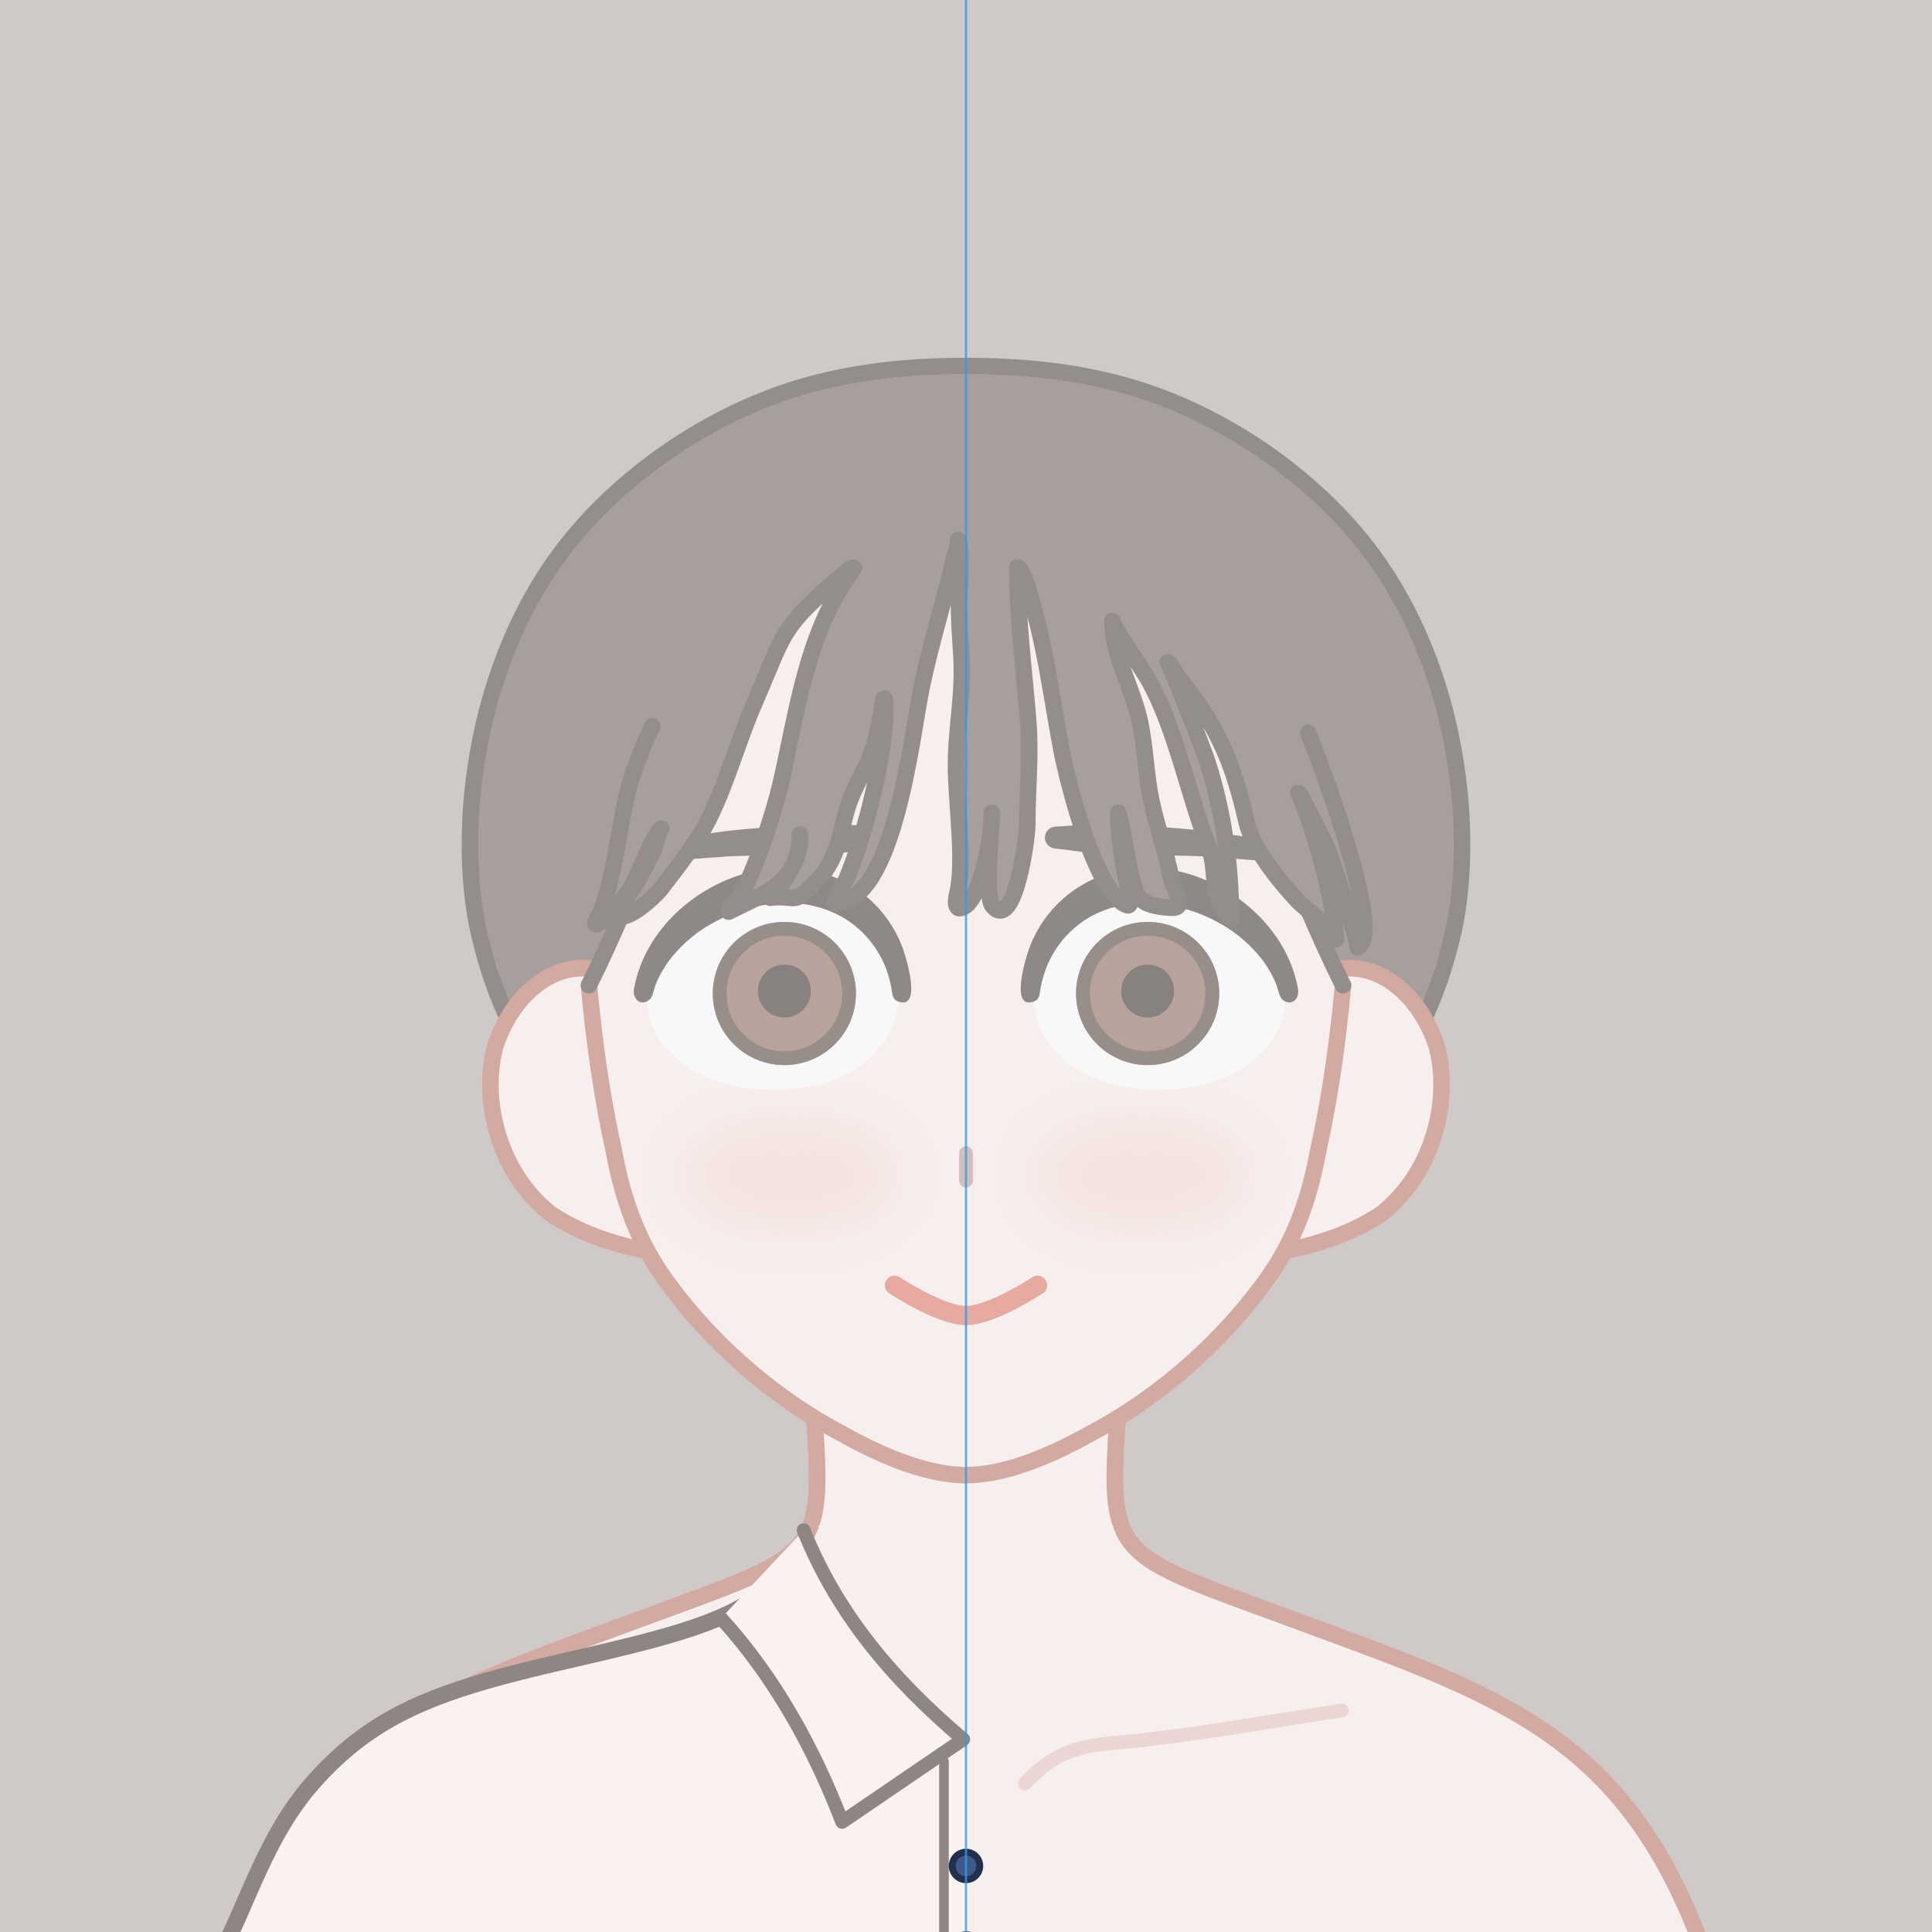
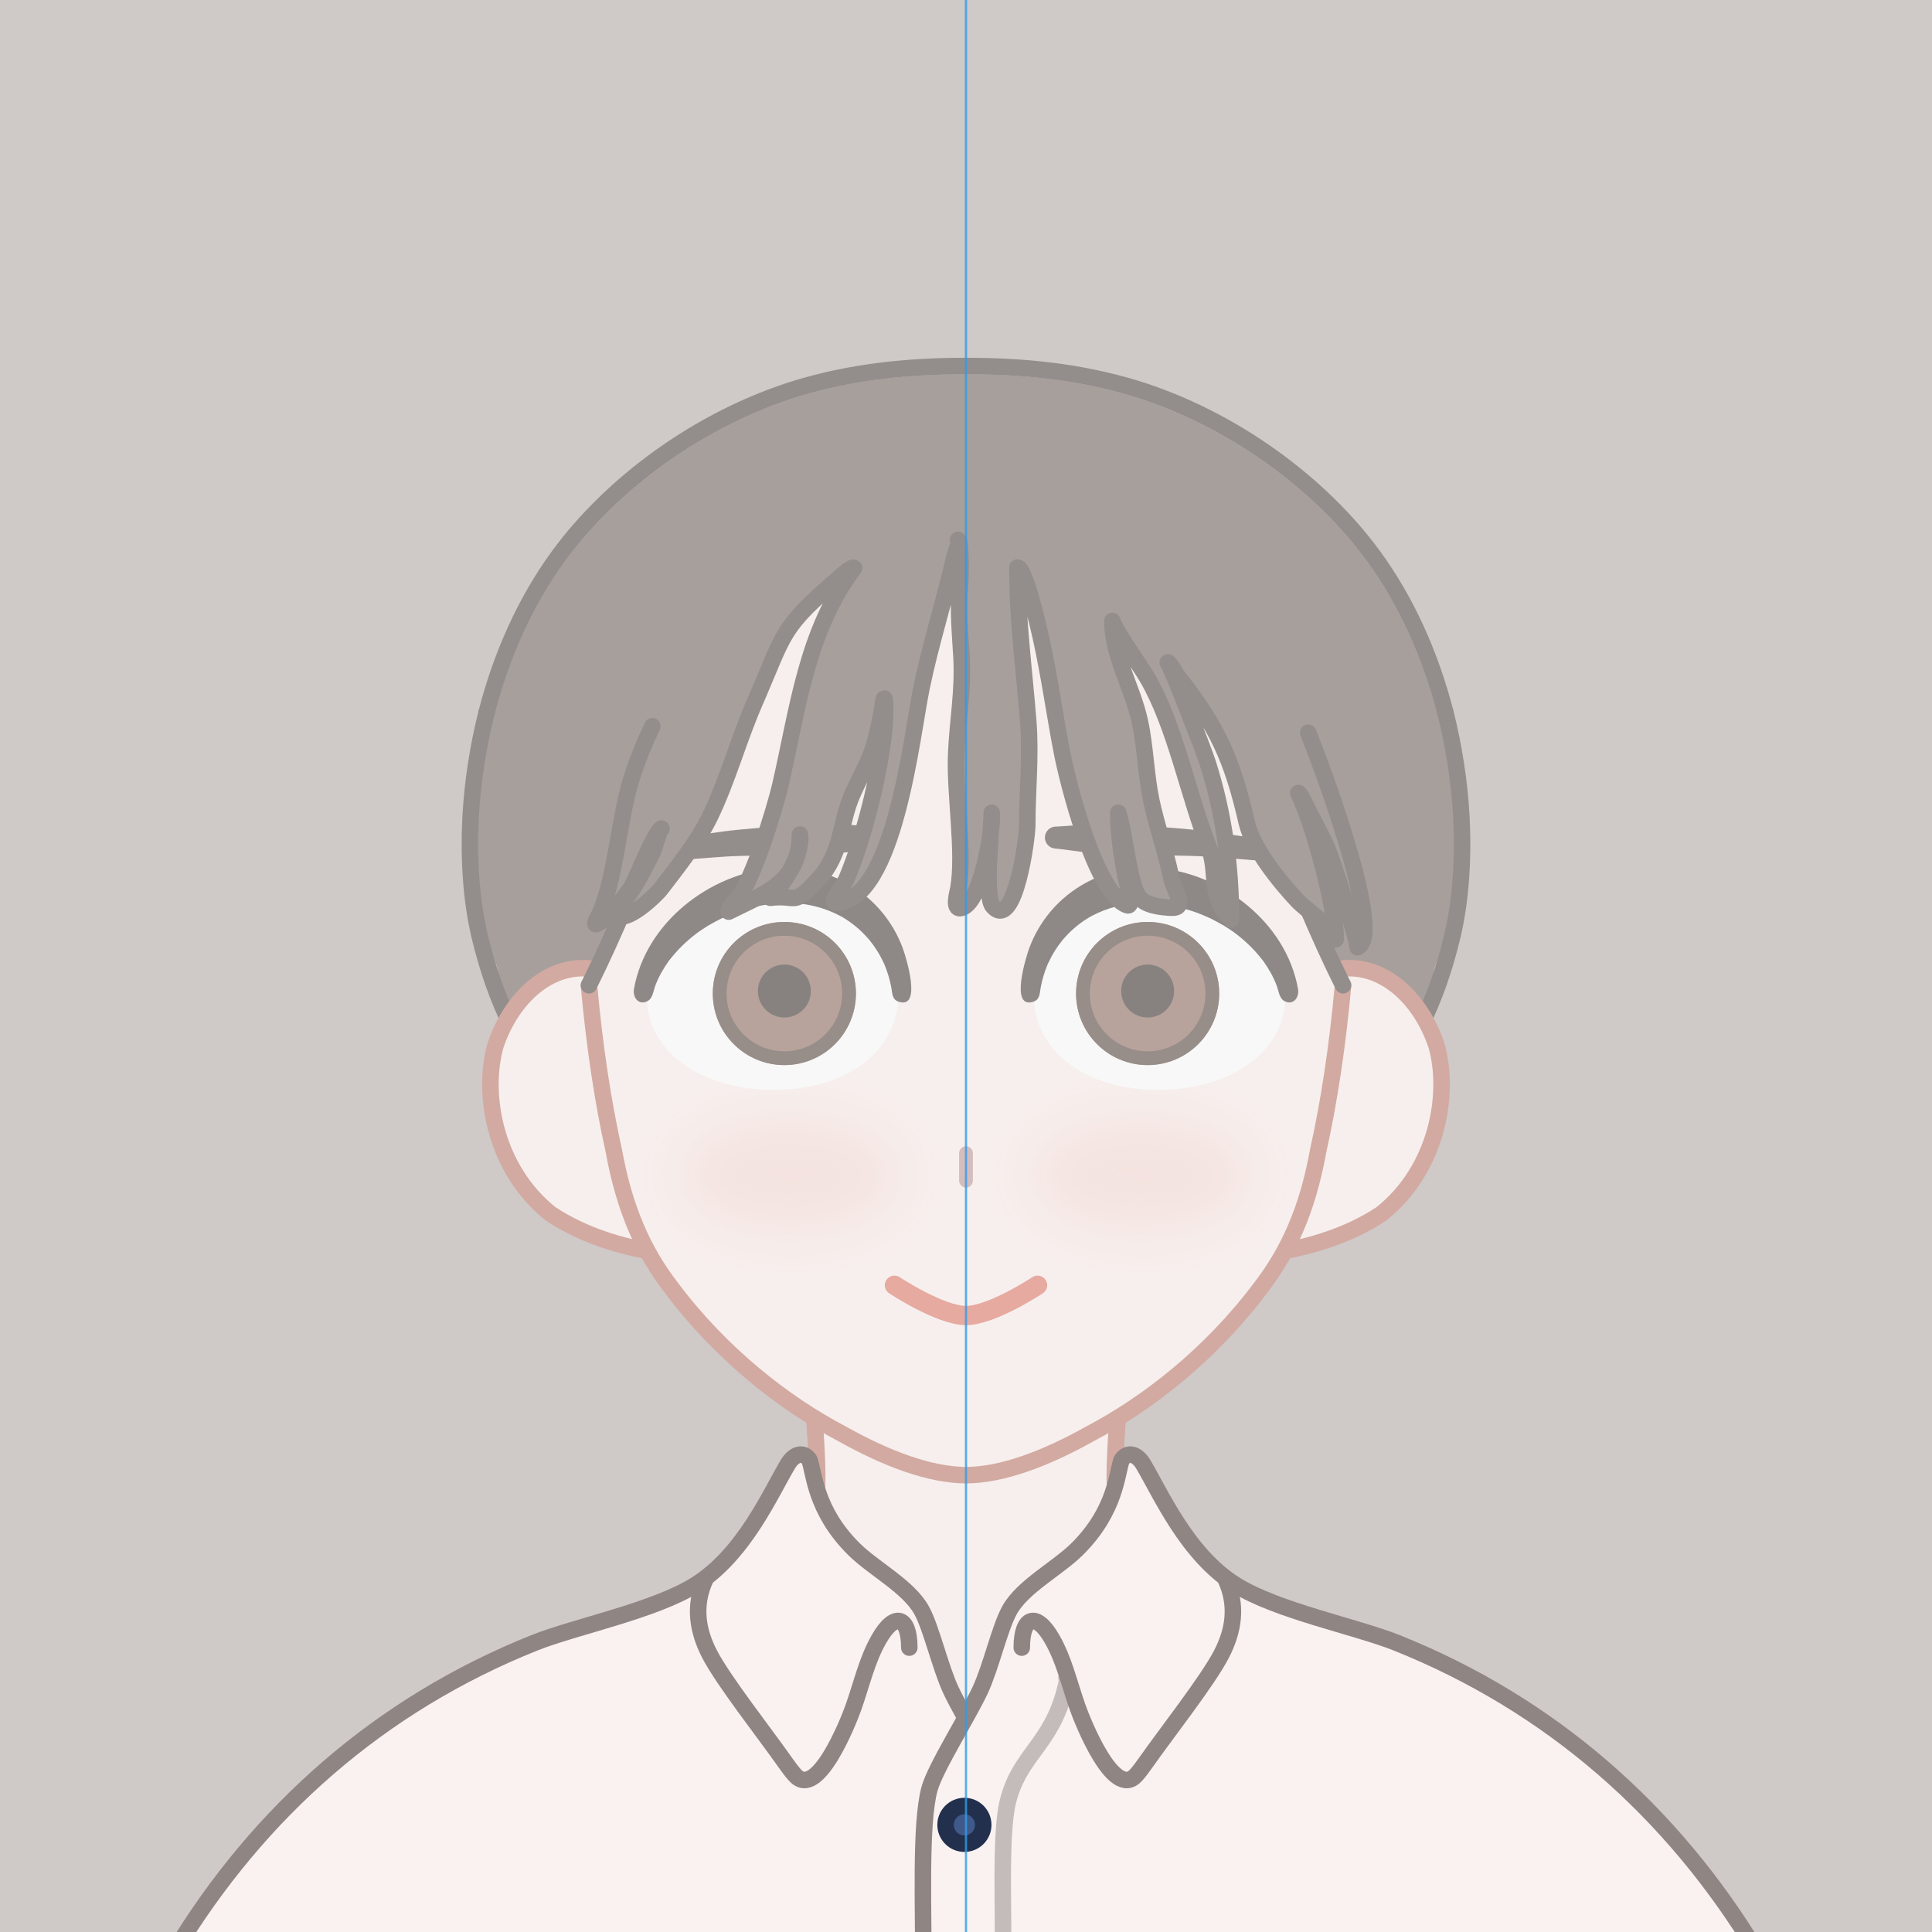
<svg xmlns="http://www.w3.org/2000/svg" width="702" height="702" viewBox="0 0 702 702">
+   <defs>
+     <clipPath id="clip-path-5">
+       <path d="M215.154 389.2 L359.154 389.2 L359.154 464.8 L215.154 464.8 Z" />
+     </clipPath>
+     <filter id="filter-1" filterUnits="userSpaceOnUse" x="218.154" y="377" width="138" height="100" color-interpolation-filters="sRGB">
+       <feGaussianBlur in="SourceGraphic" stdDeviation="9" color-interpolation-filters="linearRGB" />
+     </filter>
+     <clipPath id="clip-path-6">
+       <path d="M486.846 389.2 L342.846 389.2 L342.846 464.8 L486.846 464.8 Z" />
+     </clipPath>
+     <filter id="filter-2" filterUnits="userSpaceOnUse" x="345.846" y="377" width="138" height="100" color-interpolation-filters="sRGB">
+       <feGaussianBlur in="SourceGraphic" stdDeviation="9" color-interpolation-filters="linearRGB" />
+     </filter>
+     <clipPath id="clip-path-7">
+       <path d="M235 360 C236.178 339.672 267.345 322.672 284.667 322.167 C308.335 321.476 326.5 338.667 326.5 360.667 C326.5 382.667 307 396 281 396 C255 396 233.727 381.963 235 360 Z" />
+     </clipPath>
+     <clipPath id="clip-path-8">
+       <path d="M467 360 C465.822 339.672 434.655 322.672 417.333 322.167 C393.665 321.476 375.5 338.667 375.5 360.667 C375.5 382.667 395 396 421 396 C447 396 468.273 381.963 467 360 Z" />
+     </clipPath>
+   </defs>
  <g id="_ref">
    <g opacity="0.5">
-       <defs>
-         <clipPath id="makeup-blush-clip-path-31">
-           <path d="M215.154 389.2 L359.154 389.2 L359.154 464.8 L215.154 464.8 Z" />
-         </clipPath>
-         <filter id="makeup-blush-filter-11" filterUnits="userSpaceOnUse" x="218.154" y="377" width="138" height="100" color-interpolation-filters="sRGB">
-           <feGaussianBlur in="SourceGraphic" stdDeviation="9" color-interpolation-filters="linearRGB" />
-         </filter>
-         <clipPath id="cg-eye1">
-           <path d="M242 360 C243.178 339.672 274.345 322.672 291.667 322.167 C315.335 321.476 333.5 338.667 333.5 360.667 C333.5 382.667 314 396 288 396 C262 396 240.727 381.963 242 360 Z" fill="#ffffff" />
-         </clipPath>
-       </defs>
-       <rect width="702" height="702" fill="#ada19f" />
+       <rect x="0" y="0" width="702" height="702" fill="#ada19f" />
      <g data-layer="body">
        <g>
-           <g>
-             <path d="M295.671 489.536 C295.86 492.716 296.144 496.116 296.464 499.642 C297.826 514.657 301.926 539.769 294.878 553.441 C290.261 562.398 280.92 569.129 263.403 576.878 C201.389 604.31 121.546 617.454 90.97 686.317 C84.138 701.704 75.573 709.986 91.684 710.505 C172.929 713.121 257.936 710.936 339.784 711.863 C343.856 711.909 347.928 711.955 352 712 L352 490 C333.295 490 314.238 489.776 295.671 489.536 Z" fill="#fdeeea" />
-             <path d="M82.239 710.936 C110.769 630.434 156.416 616.431 231.1 588.839 C305.46 561.366 299.091 568.122 294.374 492.286 C294.334 491.649 294.298 491.019 294.267 490.397" fill="none" stroke="#b46352" stroke-width="6" stroke-linecap="round" stroke-linejoin="round" />
-             <path d="M214.397 621.514 C239.223 625.184 260.265 629.212 285.965 632.16 C304.952 634.337 315.621 632.997 329.595 648.055" fill="none" stroke="#b46352" stroke-width="5" stroke-linecap="round" opacity="0.35" />
-           </g>
+           <path d="M295.671 489.536 C295.86 492.716 296.144 496.116 296.464 499.642 C297.826 514.657 301.926 539.769 294.878 553.441 C290.261 562.398 280.92 569.129 263.403 576.878 C201.389 604.31 121.546 617.454 90.97 686.317 C84.138 701.704 75.573 709.986 91.684 710.505 C172.929 713.121 257.936 710.936 339.784 711.863 C343.856 711.909 347.928 711.955 352 712 L352 490 C333.295 490 314.238 489.776 295.671 489.536 Z" fill="#fdeeea" />
+           <path d="M82.239 710.936 C110.769 630.434 156.416 616.431 231.1 588.839 C305.46 561.366 299.091 568.122 294.374 492.286 C294.334 491.649 294.298 491.019 294.267 490.397" fill="none" stroke="#b46352" stroke-width="6" stroke-linecap="round" stroke-linejoin="round" />
+           <path d="M214.397 621.514 C239.223 625.184 260.265 629.212 285.965 632.16 C304.952 634.337 315.621 632.997 329.595 648.055" fill="none" stroke="#b46352" stroke-width="5" stroke-linecap="round" opacity="0.35" />
        </g>
-         <g transform="translate(702 0) scale(-1 1)">
-           <g>
-             <path d="M295.671 489.536 C295.86 492.716 296.144 496.116 296.464 499.642 C297.826 514.657 301.926 539.769 294.878 553.441 C290.261 562.398 280.92 569.129 263.403 576.878 C201.389 604.31 121.546 617.454 90.97 686.317 C84.138 701.704 75.573 709.986 91.684 710.505 C172.929 713.121 257.936 710.936 339.784 711.863 C343.856 711.909 347.928 711.955 352 712 L352 490 C333.295 490 314.238 489.776 295.671 489.536 Z" fill="#fdeeea" />
-             <path d="M82.239 710.936 C110.769 630.434 156.416 616.431 231.1 588.839 C305.46 561.366 299.091 568.122 294.374 492.286 C294.334 491.649 294.298 491.019 294.267 490.397" fill="none" stroke="#b46352" stroke-width="6" stroke-linecap="round" stroke-linejoin="round" />
-             <path d="M214.397 621.514 C239.223 625.184 260.265 629.212 285.965 632.16 C304.952 634.337 315.621 632.997 329.595 648.055" fill="none" stroke="#b46352" stroke-width="5" stroke-linecap="round" opacity="0.35" />
-           </g>
+         <g>
+           <path d="M406.329 489.536 C406.14 492.716 405.856 496.116 405.536 499.642 C404.174 514.657 400.074 539.769 407.122 553.441 C411.739 562.398 421.08 569.129 438.597 576.878 C500.611 604.31 580.454 617.454 611.03 686.317 C617.862 701.704 626.427 709.986 610.316 710.505 C529.071 713.121 444.064 710.936 362.216 711.863 C358.144 711.909 354.072 711.955 350 712 L350 490 C368.705 490 387.762 489.776 406.329 489.536 Z" fill="#fdeeea" />
+           <path d="M619.761 710.936 C591.231 630.434 545.584 616.431 470.9 588.839 C396.54 561.366 402.909 568.122 407.626 492.286 C407.666 491.649 407.702 491.019 407.733 490.397" fill="none" stroke="#b46352" stroke-width="6" stroke-linecap="round" stroke-linejoin="round" />
+           <path d="M487.603 621.514 C462.777 625.184 441.735 629.212 416.035 632.16 C397.048 634.337 386.379 632.997 372.405 648.055" fill="none" stroke="#b46352" stroke-width="5" stroke-linecap="round" opacity="0.35" />
        </g>
      </g>
      <g data-layer="skinNeck">
        <g>
-           <g>
-             <path d="M296.464 499.642 C296.144 496.116 295.86 492.716 295.671 489.536 C314.238 489.776 333.295 490 352 490 L352 562.636 L351.354 562.564 L345.706 561.869 C333.876 560.36 321.926 558.6 310.081 557.018 C306.575 556.55 293.84 555.879 295.498 552.147 C301.677 538.233 297.784 514.195 296.464 499.642 Z" fill="#fdeeea" />
-             <path d="M295.107 552.726 C298.619 541.358 296.351 524.081 294.374 492.286" fill="none" stroke="#b46352" stroke-width="6" stroke-linecap="round" stroke-linejoin="round" />
-           </g>
+           <path d="M296.464 499.642 C296.144 496.116 295.86 492.716 295.671 489.536 C314.238 489.776 333.295 490 352 490 L352 562.636 L351.354 562.564 L345.706 561.869 C333.876 560.36 321.926 558.6 310.081 557.018 C306.575 556.55 293.84 555.879 295.498 552.147 C301.677 538.233 297.784 514.195 296.464 499.642 Z" fill="#fdeeea" />
+           <path d="M295.107 552.726 C298.619 541.358 296.351 524.081 294.374 492.286" fill="none" stroke="#b46352" stroke-width="6" stroke-linecap="round" stroke-linejoin="round" />
        </g>
-         <g transform="translate(702 0) scale(-1 1)">
-           <g>
-             <path d="M296.464 499.642 C296.144 496.116 295.86 492.716 295.671 489.536 C314.238 489.776 333.295 490 352 490 L352 562.636 L351.354 562.564 L345.706 561.869 C333.876 560.36 321.926 558.6 310.081 557.018 C306.575 556.55 293.84 555.879 295.498 552.147 C301.677 538.233 297.784 514.195 296.464 499.642 Z" fill="#fdeeea" />
-             <path d="M295.107 552.726 C298.619 541.358 296.351 524.081 294.374 492.286" fill="none" stroke="#b46352" stroke-width="6" stroke-linecap="round" stroke-linejoin="round" />
-           </g>
+         <g>
+           <path d="M405.536 499.642 C405.856 496.116 406.14 492.716 406.329 489.536 C387.762 489.776 368.705 490 350 490 L350 562.636 L350.646 562.564 L356.294 561.869 C368.124 560.36 380.074 558.6 391.919 557.018 C395.425 556.55 408.16 555.879 406.502 552.147 C400.323 538.233 404.216 514.195 405.536 499.642 Z" fill="#fdeeea" />
+           <path d="M406.893 552.726 C403.381 541.358 405.649 524.081 407.626 492.286" fill="none" stroke="#b46352" stroke-width="6" stroke-linecap="round" stroke-linejoin="round" />
        </g>
      </g>
      <g data-layer="hairBase">
        <g>
-           <g>
-             <path d="M352 381.448 L352 135.951 L351.016 135.951 C330.344 135.951 310.656 137.919 290.968 143.826 C255.53 154.654 224.03 178.279 205.327 203.873 C186.623 229.467 175.795 262.936 173.826 297.39 C172.842 317.077 174.811 336.765 180.717 351.531 C182.027 358.081 184.209 364.632 187.262 370.602 C187.365 370.682 201.168 393.038 203.562 396.448 C204.832 398.257 211.612 404.019 213.517 405.842 C223.248 415.153 227.833 417.061 239.562 423.948 C253.821 432.321 287.168 441.633 303.192 437.819 C328.028 431.907 350.54 430.17 351.074 398.222 C351.102 396.519 351.452 381.949 352 381.448 Z" fill="#5d4e48" />
-           </g>
-           <g>
-             <path d="M351 133 C330 133 310 135 290 141 C254 152 222 176 203 202 C191 218.4 182.2 238 176.8 259" fill="none" stroke="#352a27" stroke-width="6" stroke-linecap="round" stroke-linejoin="round" />
-           </g>
-           <g>
-             <path d="M176.8 259 C173.7 271.3 171.7 284.1 171 297 C170.247 312.067 171.196 327.134 174.275 340.064 C179.731 362.97 189.199 384.12 205.639 400.625 C218.159 413.194 231.61 422.103 248.042 428.491 C248.47 428.658 248.896 428.816 249.319 428.964 C252.635 430.122 260.334 430.818 262.896 432.282" fill="none" stroke="#352a27" stroke-width="6" stroke-linecap="round" stroke-linejoin="round" />
-           </g>
+           <path d="M352 381.448 L352 135.951 L351.016 135.951 C330.344 135.951 310.656 137.919 290.968 143.826 C255.53 154.654 224.03 178.279 205.327 203.873 C186.623 229.467 175.795 262.936 173.826 297.39 C172.842 317.077 174.811 336.765 180.717 351.531 C182.027 358.081 184.209 364.632 187.262 370.602 C187.365 370.682 201.168 393.038 203.562 396.448 C204.832 398.257 211.612 404.019 213.517 405.842 C223.248 415.153 227.833 417.061 239.562 423.948 C253.821 432.321 287.168 441.633 303.192 437.819 C328.028 431.907 350.54 430.17 351.074 398.222 C351.102 396.519 351.452 381.949 352 381.448 Z" fill="#5d4e48" />
+           <path d="M351 133 C330 133 310 135 290 141 C254 152 222 176 203 202 C191 218.4 182.2 238 176.8 259" fill="none" stroke="#352a27" stroke-width="6" stroke-linecap="round" stroke-linejoin="round" />
+           <path d="M176.8 259 C173.7 271.3 171.7 284.1 171 297 C170.247 312.067 171.196 327.134 174.275 340.064 C179.731 362.97 189.199 384.12 205.639 400.625 C218.159 413.194 231.61 422.103 248.042 428.491 C248.47 428.658 248.896 428.816 249.319 428.964 C252.635 430.122 260.334 430.818 262.896 432.282" fill="none" stroke="#352a27" stroke-width="6" stroke-linecap="round" stroke-linejoin="round" />
        </g>
-         <g transform="translate(702 0) scale(-1 1)">
-           <g>
-             <path d="M352 381.448 L352 135.951 L351.016 135.951 C330.344 135.951 310.656 137.919 290.968 143.826 C255.53 154.654 224.03 178.279 205.327 203.873 C186.623 229.467 175.795 262.936 173.826 297.39 C172.842 317.077 174.811 336.765 180.717 351.531 C182.027 358.081 184.209 364.632 187.262 370.602 C187.365 370.682 201.168 393.038 203.562 396.448 C204.832 398.257 211.612 404.019 213.517 405.842 C223.248 415.153 227.833 417.061 239.562 423.948 C253.821 432.321 287.168 441.633 303.192 437.819 C328.028 431.907 350.54 430.17 351.074 398.222 C351.102 396.519 351.452 381.949 352 381.448 Z" fill="#5d4e48" />
-           </g>
-           <g>
-             <path d="M351 133 C330 133 310 135 290 141 C254 152 222 176 203 202 C191 218.4 182.2 238 176.8 259" fill="none" stroke="#352a27" stroke-width="6" stroke-linecap="round" stroke-linejoin="round" />
-           </g>
-           <g>
-             <path d="M176.8 259 C173.7 271.3 171.7 284.1 171 297 C170.247 312.067 171.196 327.134 174.275 340.064 C179.731 362.97 189.199 384.12 205.639 400.625 C218.159 413.194 231.61 422.103 248.042 428.491 C248.47 428.658 248.896 428.816 249.319 428.964 C252.635 430.122 260.334 430.818 262.896 432.282" fill="none" stroke="#352a27" stroke-width="6" stroke-linecap="round" stroke-linejoin="round" />
-           </g>
+         <g>
+           <path d="M350 381.448 L350 135.951 L350.984 135.951 C371.656 135.951 391.344 137.919 411.032 143.826 C446.47 154.654 477.97 178.279 496.673 203.873 C515.377 229.467 526.205 262.936 528.174 297.39 C529.158 317.077 527.189 336.765 521.283 351.531 C519.973 358.081 517.791 364.632 514.738 370.602 C514.635 370.682 500.832 393.038 498.438 396.448 C497.168 398.257 490.388 404.019 488.483 405.842 C478.752 415.153 474.167 417.061 462.438 423.948 C448.179 432.321 414.832 441.633 398.808 437.819 C373.972 431.907 351.46 430.17 350.926 398.222 C350.898 396.519 350.548 381.949 350 381.448 Z" fill="#5d4e48" />
+           <path d="M351 133 C372 133 392 135 412 141 C448 152 480 176 499 202 C511 218.4 519.8 238 525.2 259" fill="none" stroke="#352a27" stroke-width="6" stroke-linecap="round" stroke-linejoin="round" />
+           <path d="M525.2 259 C528.3 271.3 530.3 284.1 531 297 C531.753 312.067 530.804 327.134 527.725 340.064 C522.269 362.97 512.801 384.12 496.361 400.625 C483.841 413.194 470.39 422.103 453.958 428.491 C453.53 428.658 453.104 428.816 452.681 428.964 C449.365 430.122 441.666 430.818 439.104 432.282" fill="none" stroke="#352a27" stroke-width="6" stroke-linecap="round" stroke-linejoin="round" />
        </g>
      </g>
      <g data-layer="ear">
        <g>
-           <g>
-             <path d="M215 352 C200 350 186 362 180 380 C175 398 180 425 200 441 C212 449 226 453 238 455 L225 380 Z" fill="#fdeeea" />
-             <path d="M215 352 C200 350 186 362 180 380 C175 398 180 425 200 441 C212 449 226 453 238 455" fill="none" stroke="#b46352" stroke-width="6" stroke-linecap="round" stroke-linejoin="round" />
-           </g>
+           <path d="M215 352 C200 350 186 362 180 380 C175 398 180 425 200 441 C212 449 226 453 238 455 L225 380 Z" fill="#fdeeea" />
+           <path d="M215 352 C200 350 186 362 180 380 C175 398 180 425 200 441 C212 449 226 453 238 455" fill="none" stroke="#b46352" stroke-width="6" stroke-linecap="round" stroke-linejoin="round" />
        </g>
-         <g transform="translate(702 0) scale(-1 1)">
-           <g>
-             <path d="M215 352 C200 350 186 362 180 380 C175 398 180 425 200 441 C212 449 226 453 238 455 L225 380 Z" fill="#fdeeea" />
-             <path d="M215 352 C200 350 186 362 180 380 C175 398 180 425 200 441 C212 449 226 453 238 455" fill="none" stroke="#b46352" stroke-width="6" stroke-linecap="round" stroke-linejoin="round" />
-           </g>
+         <g>
+           <path d="M487 352 C502 350 516 362 522 380 C527 398 522 425 502 441 C490 449 476 453 464 455 L477 380 Z" fill="#fdeeea" />
+           <path d="M487 352 C502 350 516 362 522 380 C527 398 522 425 502 441 C490 449 476 453 464 455" fill="none" stroke="#b46352" stroke-width="6" stroke-linecap="round" stroke-linejoin="round" />
        </g>
      </g>
      <g data-layer="face">
        <g>
-           <g>
-             <path d="M352 200 L351 200 C322 200 296 208 278 228 C262 246 250 272 240 298 C232 318 223 340 214 358 C216 380 219 400 223 418 C227 440 234 455 244 468 C262 492 285 510 306 521 C322 530 338 536 351 536 L352 536 Z" fill="#fdeeea" />
-             <path d="M214 358 C216 380 219 400 223 418 C227 440 234 455 244 468 C262 492 285 510 306 521 C322 530 338 536 351 536" fill="none" stroke="#b46352" stroke-width="6" stroke-linecap="round" stroke-linejoin="round" />
-           </g>
+           <path d="M352 200 L351 200 C322 200 296 208 278 228 C262 246 250 272 240 298 C232 318 223 340 214 358 C216 380 219 400 223 418 C227 440 234 455 244 468 C262 492 285 510 306 521 C322 530 338 536 351 536 L352 536 Z" fill="#fdeeea" />
+           <path d="M214 358 C216 380 219 400 223 418 C227 440 234 455 244 468 C262 492 285 510 306 521 C322 530 338 536 351 536" fill="none" stroke="#b46352" stroke-width="6" stroke-linecap="round" stroke-linejoin="round" />
        </g>
-         <g transform="translate(702 0) scale(-1 1)">
-           <g>
-             <path d="M352 200 L351 200 C322 200 296 208 278 228 C262 246 250 272 240 298 C232 318 223 340 214 358 C216 380 219 400 223 418 C227 440 234 455 244 468 C262 492 285 510 306 521 C322 530 338 536 351 536 L352 536 Z" fill="#fdeeea" />
-             <path d="M214 358 C216 380 219 400 223 418 C227 440 234 455 244 468 C262 492 285 510 306 521 C322 530 338 536 351 536" fill="none" stroke="#b46352" stroke-width="6" stroke-linecap="round" stroke-linejoin="round" />
-           </g>
+         <g>
+           <path d="M350 200 L351 200 C380 200 406 208 424 228 C440 246 452 272 462 298 C470 318 479 340 488 358 C486 380 483 400 479 418 C475 440 468 455 458 468 C440 492 417 510 396 521 C380 530 364 536 351 536 L350 536 Z" fill="#fdeeea" />
+           <path d="M488 358 C486 380 483 400 479 418 C475 440 468 455 458 468 C440 492 417 510 396 521 C380 530 364 536 351 536" fill="none" stroke="#b46352" stroke-width="6" stroke-linecap="round" stroke-linejoin="round" />
        </g>
      </g>
      <g data-layer="makeup">
-         <g>
-           <g>
-             <g clip-path="url(#makeup-blush-clip-path-31)">
-               <g filter="url(#makeup-blush-filter-11)">
-                 <ellipse cx="287.154" cy="427" rx="40" ry="21" fill="#f3bfb8" opacity="0.5" />
-               </g>
-             </g>
+         <g clip-path="url(#clip-path-5)">
+           <g filter="url(#filter-1)">
+             <ellipse cx="287.154" cy="427" rx="40" ry="21" fill="#f3bfb8" opacity="0.5" />
          </g>
        </g>
-         <g transform="translate(702 0) scale(-1 1)">
-           <g>
-             <g clip-path="url(#makeup-blush-clip-path-31)">
-               <g filter="url(#makeup-blush-filter-11)">
-                 <ellipse cx="287.154" cy="427" rx="40" ry="21" fill="#f3bfb8" opacity="0.5" />
-               </g>
-             </g>
+         <g clip-path="url(#clip-path-6)">
+           <g filter="url(#filter-2)">
+             <ellipse cx="414.846" cy="427" rx="40" ry="21" fill="#f3bfb8" opacity="0.5" />
          </g>
        </g>
      </g>
      <g data-layer="mouth">
+         <line x1="351" y1="419" x2="351" y2="429" fill="none" stroke="#b98a88" stroke-width="5" stroke-linecap="round" />
+         <path d="M325 467 C325 467 341.59 478 351 478 C360.41 478 377 467 377 467" fill="none" stroke="#dc6450" stroke-width="7" stroke-linecap="round" stroke-linejoin="round" />
+       </g>
+       <g data-layer="eye">
        <g>
-           <path d="M351 419 L351 429" fill="none" stroke="#b98a88" stroke-width="5" stroke-linecap="round" />
+           <path d="M235 360 C236.178 339.672 267.345 322.672 284.667 322.167 C308.335 321.476 326.5 338.667 326.5 360.667 C326.5 382.667 307 396 281 396 C255 396 233.727 381.963 235 360 Z" fill="#ffffff" />
+           <g clip-path="url(#clip-path-7)">
+             <g>
+               <circle cx="285" cy="361" r="26" fill="#7e5647" />
+               <circle cx="285" cy="360.097" r="9.62" fill="#1e1410" />
+             </g>
+             <circle cx="285" cy="361" r="23.5" fill="none" stroke="#3e2a22" stroke-width="5" />
+           </g>
+           <path d="M321.289 350.247 L321.346 350.404 C319.72 346.855 318.084 344.255 315.641 341.211 L315.758 341.37 C312.598 337.758 309.589 335.249 305.429 332.847 L305.628 332.973 C293.334 326.364 280.171 327.046 267.294 331.56 L267.289 331.557 C265.521 332.234 263.886 332.924 262.166 333.715 L262.341 333.62 C260.606 334.487 259.011 335.351 257.333 336.322 L257.49 336.215 C255.896 337.216 254.303 338.226 252.808 339.373 L252.946 339.255 C248.932 342.384 246.172 345.112 243.03 349.127 L243.12 348.988 C241.035 351.95 239.428 354.662 238.138 358.063 C237.417 359.962 237.212 362.663 235.378 363.705 C232.23 365.493 229.768 362.578 230.37 359.245 C234.705 335.218 257.857 317.36 281.406 315.393 C302.011 313.672 320.776 325.333 327.927 344.263 C329.104 347.378 335.185 366.695 326.618 364.006 C324.101 363.216 324.256 360.996 323.878 358.899 C323.309 355.745 322.477 353.208 321.289 350.247 Z" fill="#2b201d" />
        </g>
        <g>
-           <path d="M325 467 C325 467 341.59 478 351 478 C360.41 478 377 467 377 467" fill="none" stroke="#dc6450" stroke-width="7" stroke-linecap="round" stroke-linejoin="round" />
-         </g>
-       </g>
-       <g data-layer="eye">
-         <g transform="translate(285 361) scale(1) translate(-292 -361)">
-           <path d="M242 360 C243.178 339.672 274.345 322.672 291.667 322.167 C315.335 321.476 333.5 338.667 333.5 360.667 C333.5 382.667 314 396 288 396 C262 396 240.727 381.963 242 360 Z" fill="#ffffff" />
-           <g clip-path="url(#cg-eye1)">
-             <g transform="translate(292 361) scale(0.26)">
-               <g transform="translate(-110 -110) scale(1)">
-                 <g>
-                   <circle cx="110" cy="110" r="100" fill="#7e5647" />
-                   <circle cx="110" cy="106.526" r="37" fill="#1e1410" />
-                 </g>
-               </g>
+           <path d="M467 360 C465.822 339.672 434.655 322.672 417.333 322.167 C393.665 321.476 375.5 338.667 375.5 360.667 C375.5 382.667 395 396 421 396 C447 396 468.273 381.963 467 360 Z" fill="#ffffff" />
+           <g clip-path="url(#clip-path-8)">
+             <g>
+               <circle cx="417" cy="361" r="26" fill="#7e5647" />
+               <circle cx="417" cy="360.097" r="9.62" fill="#1e1410" />
            </g>
-             <circle cx="292" cy="361" r="23.5" fill="none" stroke="#3e2a22" stroke-width="5" />
+             <circle cx="417" cy="361" r="23.5" fill="none" stroke="#3e2a22" stroke-width="5" />
          </g>
-           <g>
-             <path d="M328.289 350.247 L328.346 350.404 C326.72 346.855 325.084 344.255 322.641 341.211 L322.758 341.37 C319.598 337.758 316.589 335.249 312.429 332.847 L312.628 332.973 C300.334 326.364 287.171 327.046 274.294 331.56 L274.289 331.557 C272.521 332.234 270.886 332.924 269.166 333.715 L269.341 333.62 C267.606 334.487 266.011 335.351 264.333 336.322 L264.49 336.215 C262.896 337.216 261.303 338.226 259.808 339.373 L259.946 339.255 C255.932 342.384 253.172 345.112 250.03 349.127 L250.12 348.988 C248.035 351.95 246.428 354.662 245.138 358.063 C244.417 359.962 244.212 362.663 242.378 363.705 C239.23 365.493 236.768 362.578 237.37 359.245 C241.705 335.218 264.857 317.36 288.406 315.393 C309.011 313.672 327.776 325.333 334.927 344.263 C336.104 347.378 342.185 366.695 333.618 364.006 C331.101 363.216 331.256 360.996 330.878 358.899 C330.309 355.745 329.477 353.208 328.289 350.247 Z" fill="#2b201d" />
-           </g>
-         </g>
-         <g transform="translate(702 0) scale(-1 1)">
-           <g transform="translate(285 361) scale(1) translate(-292 -361)">
-             <path d="M242 360 C243.178 339.672 274.345 322.672 291.667 322.167 C315.335 321.476 333.5 338.667 333.5 360.667 C333.5 382.667 314 396 288 396 C262 396 240.727 381.963 242 360 Z" fill="#ffffff" />
-             <g clip-path="url(#cg-eye1)">
-               <g transform="translate(292 361) scale(0.26)">
-                 <g transform="translate(-110 -110) scale(1)">
-                   <g>
-                     <circle cx="110" cy="110" r="100" fill="#7e5647" />
-                     <circle cx="110" cy="106.526" r="37" fill="#1e1410" />
-                   </g>
-                 </g>
-               </g>
-               <circle cx="292" cy="361" r="23.5" fill="none" stroke="#3e2a22" stroke-width="5" />
-             </g>
-             <g>
-               <path d="M328.289 350.247 L328.346 350.404 C326.72 346.855 325.084 344.255 322.641 341.211 L322.758 341.37 C319.598 337.758 316.589 335.249 312.429 332.847 L312.628 332.973 C300.334 326.364 287.171 327.046 274.294 331.56 L274.289 331.557 C272.521 332.234 270.886 332.924 269.166 333.715 L269.341 333.62 C267.606 334.487 266.011 335.351 264.333 336.322 L264.49 336.215 C262.896 337.216 261.303 338.226 259.808 339.373 L259.946 339.255 C255.932 342.384 253.172 345.112 250.03 349.127 L250.12 348.988 C248.035 351.95 246.428 354.662 245.138 358.063 C244.417 359.962 244.212 362.663 242.378 363.705 C239.23 365.493 236.768 362.578 237.37 359.245 C241.705 335.218 264.857 317.36 288.406 315.393 C309.011 313.672 327.776 325.333 334.927 344.263 C336.104 347.378 342.185 366.695 333.618 364.006 C331.101 363.216 331.256 360.996 330.878 358.899 C330.309 355.745 329.477 353.208 328.289 350.247 Z" fill="#2b201d" />
-             </g>
-           </g>
+           <path d="M380.711 350.247 L380.654 350.404 C382.28 346.855 383.916 344.255 386.359 341.211 L386.242 341.37 C389.402 337.758 392.411 335.249 396.571 332.847 L396.372 332.973 C408.666 326.364 421.829 327.046 434.706 331.56 L434.711 331.557 C436.479 332.234 438.114 332.924 439.834 333.715 L439.659 333.62 C441.394 334.487 442.989 335.351 444.667 336.322 L444.51 336.215 C446.104 337.216 447.697 338.226 449.192 339.373 L449.054 339.255 C453.068 342.384 455.828 345.112 458.97 349.127 L458.88 348.988 C460.965 351.95 462.572 354.662 463.862 358.063 C464.583 359.962 464.788 362.663 466.622 363.705 C469.77 365.493 472.232 362.578 471.63 359.245 C467.295 335.218 444.143 317.36 420.594 315.393 C399.989 313.672 381.224 325.333 374.073 344.263 C372.896 347.378 366.815 366.695 375.382 364.006 C377.899 363.216 377.744 360.996 378.122 358.899 C378.691 355.745 379.523 353.208 380.711 350.247 Z" fill="#2b201d" />
        </g>
      </g>
      <g data-layer="hairLine">
-         <g>
-           <g>
-             <path d="M351 200 C322 200 296 208 278 228 C262 246 250 272 240 298 C232 318 223 340 214 358" fill="none" stroke="#352a27" stroke-width="6" stroke-linecap="round" stroke-linejoin="round" />
-           </g>
-         </g>
-         <g transform="translate(702 0) scale(-1 1)">
-           <g>
-             <path d="M351 200 C322 200 296 208 278 228 C262 246 250 272 240 298 C232 318 223 340 214 358" fill="none" stroke="#352a27" stroke-width="6" stroke-linecap="round" stroke-linejoin="round" />
-           </g>
-         </g>
+         <path d="M351 200 C322 200 296 208 278 228 C262 246 250 272 240 298 C232 318 223 340 214 358" fill="none" stroke="#352a27" stroke-width="6" stroke-linecap="round" stroke-linejoin="round" />
+         <path d="M351 200 C380 200 406 208 424 228 C440 246 452 272 462 298 C470 318 479 340 488 358" fill="none" stroke="#352a27" stroke-width="6" stroke-linecap="round" stroke-linejoin="round" />
      </g>
      <g data-layer="brow">
-         <g>
-           <g transform="translate(-7 0)">
-             <g>
-               <g>
-                 <path d="M251.563 304.691 L255.184 304.191 L258.804 303.682 L262.422 303.165 L264.202 302.909 L266.052 302.647 L269.671 302.131 L269.885 302.102 L272.476 301.783 L273.478 301.681 L276.448 301.377 L277.18 301.313 L280.822 300.993 L282.158 300.878 L284.513 300.7 L288.158 300.433 L290.032 300.3 L291.841 300.188 L295.489 299.974 L299.137 299.777 L300.11 299.728 L302.817 299.614 L306.468 299.48 L307.714 299.451 L308.96 299.444 L310.208 299.458 L311.456 299.489 L312.704 299.536 L312.854 299.541 L313.976 299.599 L315.225 299.674 L316.474 299.757 L317.723 299.845 L318.973 299.935 L320.222 300.025 L321.471 300.113 L322.72 300.195 L323.969 300.27 L325.218 300.335 L326 300.389 L326.757 300.595 L327.459 300.945 L328.079 301.424 L328.594 302.016 L328.983 302.696 L329.232 303.44 L329.332 304.218 L329.277 305 L329.072 305.757 L328.722 306.459 L328.242 307.079 L327.651 307.594 L326.97 307.983 L326.227 308.232 L325.449 308.332 L324.206 308.469 L322.964 308.615 L321.721 308.77 L320.479 308.93 L319.237 309.092 L317.995 309.254 L316.753 309.414 L315.511 309.568 L314.268 309.715 L313.174 309.837 L313.048 309.852 L311.806 309.982 L310.563 310.096 L309.319 310.193 L308.075 310.27 L306.83 310.324 L303.178 310.433 L300.499 310.499 L299.554 310.524 L295.901 310.61 L292.247 310.679 L290.471 310.706 L288.629 310.744 L284.975 310.81 L282.661 310.845 L281.367 310.876 L277.713 310.959 L277.043 310.972 L274.124 311.073 L273.212 311.102 L270.782 311.231 L270.649 311.24 L267.003 311.504 L265.15 311.639 L263.368 311.774 L259.724 312.055 L256.08 312.344 L252.437 312.643 L251.653 312.652 L250.882 312.507 L250.154 312.215 L249.497 311.787 L248.937 311.239 L248.494 310.592 L248.186 309.871 L248.024 309.103 L248.015 308.319 L248.159 307.549 L248.451 306.821 L248.88 306.164 L249.428 305.603 L250.075 305.16 L250.796 304.852 Z" fill="#352a27" />
-               </g>
-             </g>
-           </g>
-         </g>
-         <g transform="translate(702 0) scale(-1 1)">
-           <g transform="translate(-7 0)">
-             <g>
-               <g>
-                 <path d="M251.563 304.691 L255.184 304.191 L258.804 303.682 L262.422 303.165 L264.202 302.909 L266.052 302.647 L269.671 302.131 L269.885 302.102 L272.476 301.783 L273.478 301.681 L276.448 301.377 L277.18 301.313 L280.822 300.993 L282.158 300.878 L284.513 300.7 L288.158 300.433 L290.032 300.3 L291.841 300.188 L295.489 299.974 L299.137 299.777 L300.11 299.728 L302.817 299.614 L306.468 299.48 L307.714 299.451 L308.96 299.444 L310.208 299.458 L311.456 299.489 L312.704 299.536 L312.854 299.541 L313.976 299.599 L315.225 299.674 L316.474 299.757 L317.723 299.845 L318.973 299.935 L320.222 300.025 L321.471 300.113 L322.72 300.195 L323.969 300.27 L325.218 300.335 L326 300.389 L326.757 300.595 L327.459 300.945 L328.079 301.424 L328.594 302.016 L328.983 302.696 L329.232 303.44 L329.332 304.218 L329.277 305 L329.072 305.757 L328.722 306.459 L328.242 307.079 L327.651 307.594 L326.97 307.983 L326.227 308.232 L325.449 308.332 L324.206 308.469 L322.964 308.615 L321.721 308.77 L320.479 308.93 L319.237 309.092 L317.995 309.254 L316.753 309.414 L315.511 309.568 L314.268 309.715 L313.174 309.837 L313.048 309.852 L311.806 309.982 L310.563 310.096 L309.319 310.193 L308.075 310.27 L306.83 310.324 L303.178 310.433 L300.499 310.499 L299.554 310.524 L295.901 310.61 L292.247 310.679 L290.471 310.706 L288.629 310.744 L284.975 310.81 L282.661 310.845 L281.367 310.876 L277.713 310.959 L277.043 310.972 L274.124 311.073 L273.212 311.102 L270.782 311.231 L270.649 311.24 L267.003 311.504 L265.15 311.639 L263.368 311.774 L259.724 312.055 L256.08 312.344 L252.437 312.643 L251.653 312.652 L250.882 312.507 L250.154 312.215 L249.497 311.787 L248.937 311.239 L248.494 310.592 L248.186 309.871 L248.024 309.103 L248.015 308.319 L248.159 307.549 L248.451 306.821 L248.88 306.164 L249.428 305.603 L250.075 305.16 L250.796 304.852 Z" fill="#352a27" />
-               </g>
-             </g>
-           </g>
-         </g>
+         <polygon points="244.563,304.691 248.184,304.191 251.804,303.682 255.422,303.165 257.202,302.909 259.052,302.647 262.671,302.131 262.885,302.102 265.476,301.783 266.478,301.681 269.448,301.377 270.18,301.313 273.822,300.993 275.158,300.878 277.513,300.7 281.158,300.433 283.032,300.3 284.841,300.188 288.489,299.974 292.137,299.777 293.11,299.728 295.817,299.614 299.468,299.48 300.714,299.451 301.96,299.444 303.208,299.458 304.456,299.489 305.704,299.536 305.854,299.541 306.976,299.599 308.225,299.674 309.474,299.757 310.723,299.845 311.973,299.935 313.222,300.025 314.471,300.113 315.72,300.195 316.969,300.27 318.218,300.335 319,300.389 319.757,300.595 320.459,300.945 321.079,301.424 321.594,302.016 321.983,302.696 322.232,303.44 322.332,304.218 322.277,305 322.072,305.757 321.722,306.459 321.242,307.079 320.651,307.594 319.97,307.983 319.227,308.232 318.449,308.332 317.206,308.469 315.964,308.615 314.721,308.77 313.479,308.93 312.237,309.092 310.995,309.254 309.753,309.414 308.511,309.568 307.268,309.715 306.174,309.837 306.048,309.852 304.806,309.982 303.563,310.096 302.319,310.193 301.075,310.27 299.83,310.324 296.178,310.433 293.499,310.499 292.554,310.524 288.901,310.61 285.247,310.679 283.471,310.706 281.629,310.744 277.975,310.81 275.661,310.845 274.367,310.876 270.713,310.959 270.043,310.972 267.124,311.073 266.212,311.102 263.782,311.231 263.649,311.24 260.003,311.504 258.15,311.639 256.368,311.774 252.724,312.055 249.08,312.344 245.437,312.643 244.653,312.652 243.882,312.507 243.154,312.215 242.497,311.787 241.937,311.239 241.494,310.592 241.186,309.871 241.024,309.103 241.015,308.319 241.159,307.549 241.451,306.821 241.88,306.164 242.428,305.603 243.075,305.16 243.796,304.852" fill="#352a27" />
+         <polygon points="457.437,304.691 453.816,304.191 450.196,303.682 446.578,303.165 444.798,302.909 442.948,302.647 439.329,302.131 439.115,302.102 436.524,301.783 435.522,301.681 432.552,301.377 431.82,301.313 428.178,300.993 426.842,300.878 424.487,300.7 420.842,300.433 418.968,300.3 417.159,300.188 413.511,299.974 409.863,299.777 408.89,299.728 406.183,299.614 402.532,299.48 401.286,299.451 400.04,299.444 398.792,299.458 397.544,299.489 396.296,299.536 396.146,299.541 395.024,299.599 393.775,299.674 392.526,299.757 391.277,299.845 390.027,299.935 388.778,300.025 387.529,300.113 386.28,300.195 385.031,300.27 383.782,300.335 383,300.389 382.243,300.595 381.541,300.945 380.921,301.424 380.406,302.016 380.017,302.696 379.768,303.44 379.668,304.218 379.723,305 379.928,305.757 380.278,306.459 380.758,307.079 381.349,307.594 382.03,307.983 382.773,308.232 383.551,308.332 384.794,308.469 386.036,308.615 387.279,308.77 388.521,308.93 389.763,309.092 391.005,309.254 392.247,309.414 393.489,309.568 394.732,309.715 395.826,309.837 395.952,309.852 397.194,309.982 398.437,310.096 399.681,310.193 400.925,310.27 402.17,310.324 405.822,310.433 408.501,310.499 409.446,310.524 413.099,310.61 416.753,310.679 418.529,310.706 420.371,310.744 424.025,310.81 426.339,310.845 427.633,310.876 431.287,310.959 431.957,310.972 434.876,311.073 435.788,311.102 438.218,311.231 438.351,311.24 441.997,311.504 443.85,311.639 445.632,311.774 449.276,312.055 452.92,312.344 456.563,312.643 457.347,312.652 458.118,312.507 458.846,312.215 459.503,311.787 460.063,311.239 460.506,310.592 460.814,309.871 460.976,309.103 460.985,308.319 460.841,307.549 460.549,306.821 460.12,306.164 459.572,305.603 458.925,305.16 458.204,304.852" fill="#352a27" />
      </g>
      <g data-layer="hairFront">
        <g>
          <path d="M305.733 186.817 C294.238 185.54 240.866 243.136 241.784 255.077 C240.674 255.077 237.645 262.575 237.04 263.852 C234.006 270.261 231.637 276.089 229.473 282.854 C224.722 297.701 223.528 321.784 216.907 333.952 C213.407 340.387 226.108 328.123 227.076 326.931 C230.866 322.261 234.236 315.291 237.026 309.901 C237.795 308.414 239.601 301.249 240.347 301.062 C238.166 301.789 231.236 319.065 229.51 322.228 C228.435 324.198 222.587 330.215 224.114 332.172 C227.041 335.923 238.104 325.612 240.196 322.868 C246.435 314.684 253.72 305.622 258.158 296.348 C264.504 283.087 268.361 268.689 274.232 255.207 C285.615 229.07 283.667 227.563 306.559 207.951 C307.048 207.532 310.213 204.734 310.855 205.376 C293.499 228.518 289.976 257.37 283.538 285.296 C281.488 294.185 273.607 319.587 268.207 326.141 C267.544 326.945 264.43 330.199 264.777 331.241 C277.93 324.664 290.644 320.536 290.644 303.218 C291.831 310.342 284.732 321.345 279.866 326.211 C289.86 324.962 287.816 329.767 297.21 319.63 C306.148 309.986 304.963 299.465 309.748 288.529 C313.292 280.43 316.178 276.925 318.446 267.693 C319.185 264.684 319.812 261.647 320.355 258.597 C320.424 258.212 321.049 253.73 321.241 253.739 C322.041 253.778 321.459 263.522 321.267 265.378 C319.582 281.592 313.948 304.242 307.629 319.276 C306.566 321.805 301.179 328.09 303.757 328.022 C325.032 327.462 331.26 267.224 334.852 249.846 C338.256 233.382 343.222 218.146 346.833 202.12 C347.04 201.199 348.955 196.711 348.126 196.158 C349.332 196.882 349.042 210.643 348.838 212.748 C347.986 221.541 348.873 229.957 349.364 238.732 C350.059 251.146 347.934 261.835 347.429 273.987 C346.822 288.613 350.548 309.592 348.214 322.887 C348.019 323.996 346.115 330.372 348.956 329.987 C356.523 328.961 360.983 301.091 360.341 295.314 C360.341 301.626 357.532 325.715 360.781 329.339 C368.735 338.212 373.266 304.663 373.26 299.881 C373.244 287.329 374.612 274.748 373.625 262.205 C372.119 243.085 369.682 225.736 369.682 206.217 C372.447 206.217 377.315 227.653 378.113 231.217 C381.227 245.136 383.138 259.223 385.834 273.211 C388.027 284.591 398.193 324.903 409.55 328.915 C412.213 329.855 409.257 319.897 409.014 318.59 C407.58 310.88 406.327 303.174 406.327 295.314 C408.779 302.672 410.148 320.777 413.814 325.876 C416.14 329.11 421.92 329.642 425.582 329.831 C431.62 330.142 426.496 323.463 425.524 318.748 C423.574 309.293 420.279 300.128 418.333 290.862 C416.338 281.36 416.222 271.498 414.15 262.002 C411.517 249.936 404.171 238.046 404.171 225.617 C405.173 229.13 414.446 242.077 416.925 246.355 C427.031 263.799 431.618 288.458 439.142 307.65 C442.904 317.245 438.783 325.616 447.282 334.115 C447.282 314.589 444.715 295.595 438.753 276.97 C437.283 272.379 425.183 241.242 424.29 240.706 C424.807 240.319 427.309 244.95 427.741 245.494 C442.366 263.88 447.776 276.073 452.977 298.72 C455.206 308.428 464.679 320.01 471.403 327.241 C474.338 330.396 485.364 338.029 485.364 341.3 C485.364 329.474 477.065 298.835 471.712 288.129 C472.243 287.864 474.524 292.787 474.638 293.005 C477.16 297.83 479.675 302.689 481.992 307.615 C484.148 312.198 493.676 342.547 493.268 344.174 C503.573 339.594 488.121 298.181 484.828 290.231 C478.386 274.676 474.483 257.911 467.253 242.781 C465.382 238.865 451.556 218.197 449.438 218.432 C447.864 219.831 447.717 219.032 447.38 217.507 C446.158 211.982 429.112 200.262 424.29 195.439 L425.008 195.439" fill="#5d4e48" />
          <path d="M237.04 263.852 C234.006 270.261 231.637 276.089 229.473 282.854 C224.722 297.701 223.528 321.784 216.907 333.952 C213.407 340.387 226.108 328.123 227.076 326.931 C230.866 322.261 234.236 315.291 237.026 309.901 C237.795 308.414 239.601 301.249 240.347 301.062 C238.166 301.789 231.236 319.065 229.51 322.228 C228.435 324.198 222.587 330.215 224.114 332.172 C227.041 335.923 238.104 325.612 240.196 322.868 C246.435 314.684 253.72 305.622 258.158 296.348 C264.504 283.087 268.361 268.689 274.232 255.207 C285.615 229.07 283.167 228.563 306.059 208.951 C306.548 208.532 309.713 205.734 310.355 206.376 C292.999 229.518 289.976 257.37 283.538 285.296 C281.488 294.185 273.607 319.587 268.207 326.141 C267.544 326.945 264.43 330.199 264.777 331.241 C277.93 324.664 290.644 320.536 290.644 303.218 C291.831 310.342 284.732 321.345 279.866 326.211 C289.86 324.962 287.816 329.767 297.21 319.63 C306.148 309.986 304.963 299.465 309.748 288.529 C313.292 280.43 316.178 276.925 318.446 267.693 C319.185 264.684 319.812 261.647 320.355 258.597 C320.424 258.212 321.049 253.73 321.241 253.739 C322.041 253.778 321.459 263.522 321.267 265.378 C319.582 281.592 313.948 304.242 307.629 319.276 C306.566 321.805 301.179 328.09 303.757 328.022 C325.032 327.462 331.26 267.224 334.852 249.846 C338.256 233.382 343.222 218.146 346.833 202.12 C347.04 201.199 348.955 196.711 348.126 196.158 C349.332 196.882 349.042 210.643 348.838 212.748 C347.986 221.541 348.873 229.957 349.364 238.732 C350.059 251.146 347.934 261.835 347.429 273.987 C346.822 288.613 350.548 309.592 348.214 322.887 C348.019 323.996 346.115 330.372 348.956 329.987 C356.523 328.961 360.983 301.091 360.341 295.314 C360.341 301.626 357.532 325.715 360.781 329.339 C368.735 338.212 373.266 304.663 373.26 299.881 C373.244 287.329 374.612 274.748 373.625 262.205 C372.119 243.085 369.682 225.736 369.682 206.217 C372.447 206.217 377.315 227.653 378.113 231.217 C381.227 245.136 383.138 259.223 385.834 273.211 C388.027 284.591 398.193 324.903 409.55 328.915 C412.213 329.855 409.257 319.897 409.014 318.59 C407.58 310.88 406.327 303.174 406.327 295.314 C408.779 302.672 410.148 320.777 413.814 325.876 C416.14 329.11 421.92 329.642 425.582 329.831 C431.62 330.142 426.496 323.463 425.524 318.748 C423.574 309.293 420.279 300.128 418.333 290.862 C416.338 281.36 416.222 271.498 414.15 262.002 C411.517 249.936 404.171 238.046 404.171 225.617 C405.173 229.13 414.446 242.077 416.925 246.355 C427.031 263.799 431.618 288.458 439.142 307.65 C442.904 317.245 438.783 325.616 447.282 334.115 C447.282 314.589 444.715 295.595 438.753 276.97 C437.283 272.379 425.183 241.242 424.29 240.706 C424.807 240.319 427.309 244.95 427.741 245.494 C442.366 263.88 447.776 276.073 452.977 298.72 C455.206 308.428 464.679 320.01 471.403 327.241 C474.338 330.396 485.364 338.029 485.364 341.3 C485.364 329.474 477.065 298.835 471.712 288.129 C472.243 287.864 474.524 292.787 474.638 293.005 C477.16 297.83 479.675 302.689 481.992 307.615 C484.148 312.198 493.676 342.547 493.268 344.174 C503.573 339.594 478.621 274.181 475.328 266.231" fill="none" stroke="#352a27" stroke-width="6" stroke-linecap="round" stroke-linejoin="round" />
        </g>
      </g>
    </g>
  </g>
  <g id="half">
-     <path d="M273.168 581.575 C252.656 595.455 209.733 601.215 176.588 610.801 C150.416 618.37 131.428 627.449 113.323 648.166 C96.554 667.356 89.948 691.718 80.177 709.772 L76 712 L352 712 L352 638 C322 620 294 604 273.168 581.575 Z" fill="#f9f2f1" />
-     <path d="M273.168 581.575 C252.656 595.455 209.733 601.215 176.588 610.801 C150.416 618.37 131.428 627.449 113.323 648.166 C96.554 667.356 89.948 691.718 80.177 709.772" fill="none" stroke="#8f8583" stroke-width="6" stroke-linecap="round" stroke-linejoin="round" />
-     <path d="M343 640 L343 712" fill="none" stroke="#8f8583" stroke-width="3.5" stroke-linecap="round" stroke-linejoin="round" />
-     <circle cx="351" cy="678" r="5" fill="#3f5a8a" stroke="#22304d" stroke-width="2.5" />
-     <circle cx="351" cy="708" r="5" fill="#3f5a8a" stroke="#22304d" stroke-width="2.5" />
  </g>
-   <g id="clothUp-half">
-     <path d="M292 556 C304 586 324 610 350 632 L306 662 C296 636 282 610 262 588 Z" fill="#f9f2f1" />
-     <path d="M292 556 C304 586 324 610 350 632 L306 662 C296 636 282 610 262 588" fill="none" stroke="#8f8583" stroke-width="5" stroke-linecap="round" stroke-linejoin="round" />
+   <g id="clothUp-full">
+     <path d="M366.143 716.43 C366.15 718.408 360.772 716.491 358.816 716.698 C346.309 718.022 338.755 717.363 326.741 717.021 L63.073 709.523 C94.031 658.123 138.29 619.296 194.118 596.945 C208.879 591.035 237.767 585.278 252.76 575.84 C270.356 564.764 279.896 542.754 286.247 532.063 C288.494 528.281 291.896 527.254 294.076 530.402 C295.896 535.004 295.985 548.693 310.278 562.874 C317.423 569.963 330.044 576.427 334.84 585.043 C338.403 591.442 341.559 605.65 345.517 614.136 C349.963 623.67 361.813 642.284 363.929 650.011 C367.396 662.671 366.062 693.671 366.143 716.43 Z" fill="#f9f2f1" stroke="#8f8583" stroke-width="6" stroke-linecap="round" stroke-linejoin="round" />
+     <path d="M330.396 598.671 C330.396 587.495 325.22 585.366 319.405 595.504 C315.032 603.128 313.221 611.529 310.098 620.384 C308.158 625.886 296.905 654.045 288.856 645.002 C287.753 643.762 286.53 642.144 285.268 640.341 C278.036 630.011 262.816 610.705 257.821 601.024 C253.651 592.942 251.708 583.631 256.417 573.551" fill="none" stroke="#8f8583" stroke-width="6" stroke-linecap="round" stroke-linejoin="round" />
+     <path d="M335.52 716.43 C335.513 718.408 340.89 716.491 342.846 716.698 C355.353 718.022 362.908 717.363 374.921 717.021 L638.589 709.523 C607.632 658.123 563.372 619.296 507.545 596.945 C492.783 591.035 463.896 585.278 448.902 575.84 C431.307 564.764 421.767 542.754 415.415 532.063 C413.168 528.281 409.767 527.254 407.587 530.402 C405.767 535.004 405.678 548.693 391.384 562.874 C384.239 569.963 371.619 576.427 366.822 585.043 C363.26 591.442 360.104 605.65 356.146 614.136 C351.699 623.67 339.849 642.284 337.733 650.011 C334.267 662.671 335.6 693.671 335.52 716.43 Z" fill="#f9f2f1" stroke="#8f8583" stroke-width="6" stroke-linecap="round" stroke-linejoin="round" />
+     <circle cx="350.419" cy="663.071" r="6.836" fill="#3f5a8a" stroke="#22304d" stroke-width="6" stroke-linecap="round" stroke-linejoin="round" />
+     <path d="M387.5 609.609 C387.968 609.515 387.661 611.283 387.125 613.431 C381.928 634.271 370.457 637.35 366.196 654.715 C363.158 667.097 364.936 697.609 364.323 711.303" fill="none" stroke="#8f8583" stroke-width="6" stroke-linecap="round" stroke-linejoin="round" opacity="0.5" />
+     <path d="M371.267 598.671 C371.267 587.495 376.442 585.366 382.257 595.504 C386.631 603.128 388.442 611.529 391.564 620.384 C393.504 625.886 404.757 654.045 412.806 645.002 C413.91 643.762 415.133 642.144 416.395 640.341 C423.626 630.011 438.846 610.705 443.841 601.024 C448.011 592.942 449.954 583.631 445.245 573.551" fill="none" stroke="#8f8583" stroke-width="6" stroke-linecap="round" stroke-linejoin="round" />
  </g>
  <g id="_guide">
-     <line x1="351" y1="0" x2="351" y2="712" stroke="#2f9be8" stroke-width="0.8" opacity="0.8" />
+     <line x1="351" y1="0" x2="351" y2="712" fill="#000000" stroke="#2f9be8" stroke-width="0.8" opacity="0.8" />
  </g>
</svg>
